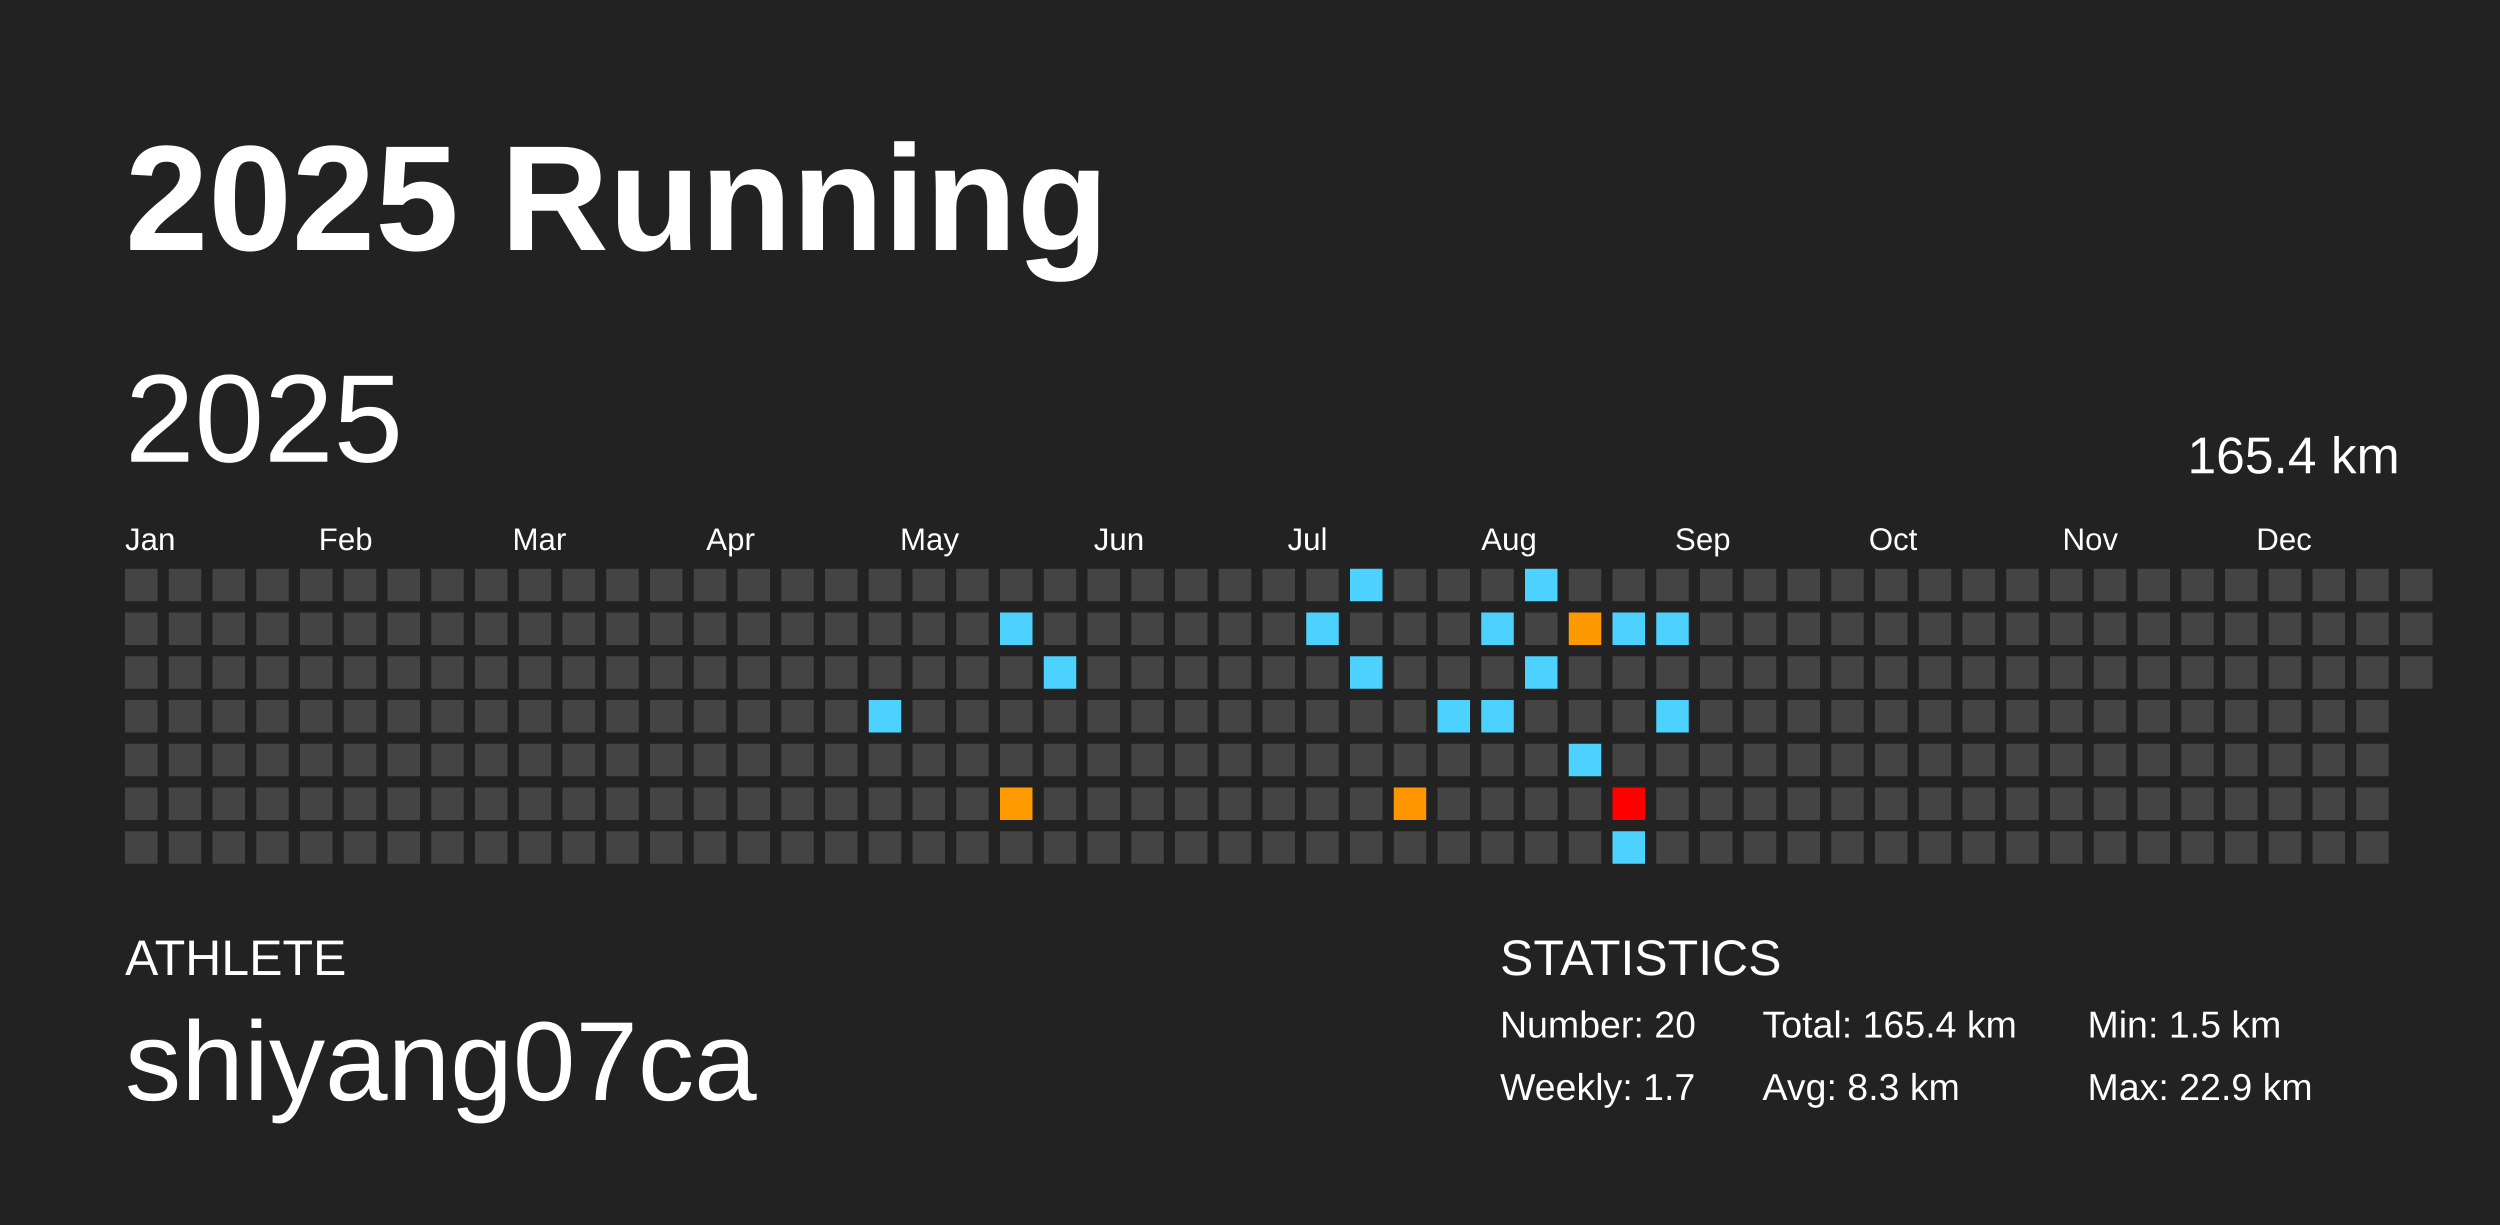
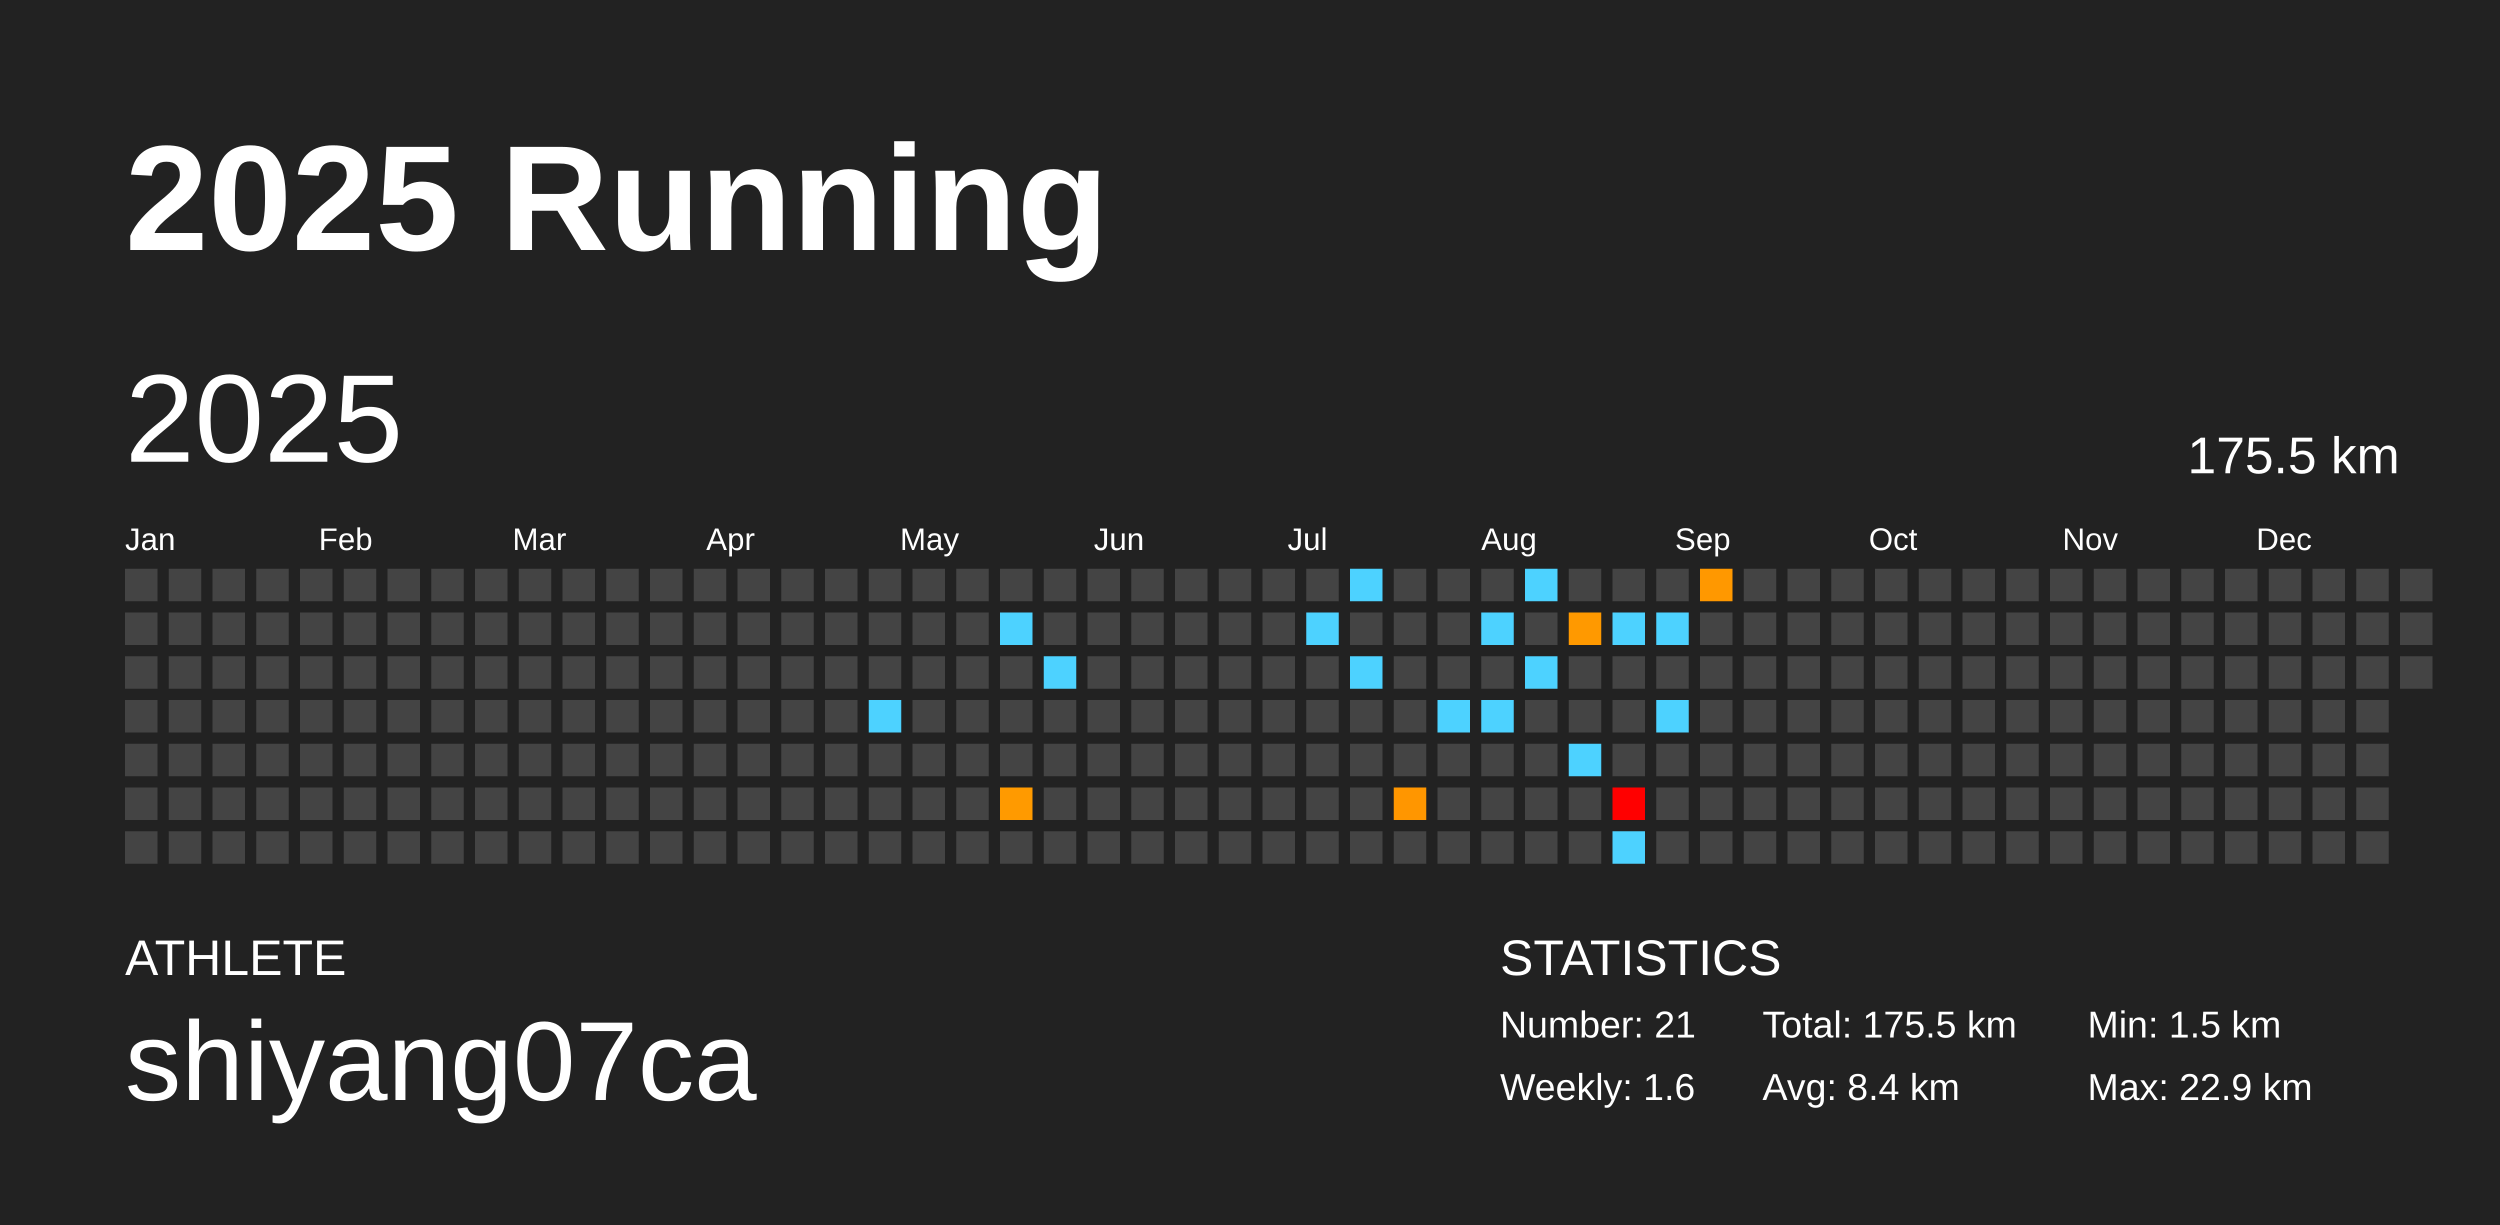
<svg xmlns="http://www.w3.org/2000/svg" baseProfile="full" height="98mm" version="1.1" viewBox="0,0,200,98" width="200mm">
  <defs />
  <rect fill="#222222" height="98" width="200" x="0" y="0" />
  <text fill="#FFFFFF" style="font-size:12px; font-family:Arial; font-weight:bold;" x="10" y="20">2025 Running</text>
  <text fill="#FFFFFF" style="font-size:4px; font-family:Arial" x="10" y="78">ATHLETE</text>
  <text fill="#FFFFFF" style="font-size:9px; font-family:Arial" x="10" y="88">shiyang07ca</text>
  <text fill="#FFFFFF" style="font-size:4px; font-family:Arial" x="120" y="78">STATISTICS</text>
-   <text fill="#FFFFFF" style="font-size:3px; font-family:Arial" x="120" y="83">Number: 20</text>
-   <text fill="#FFFFFF" style="font-size:3px; font-family:Arial" x="120" y="88">Weekly: 1.7</text>
-   <text fill="#FFFFFF" style="font-size:3px; font-family:Arial" x="141" y="83">Total: 165.4 km</text>
-   <text fill="#FFFFFF" style="font-size:3px; font-family:Arial" x="141" y="88">Avg: 8.3 km</text>
+   <text fill="#FFFFFF" style="font-size:3px; font-family:Arial" x="120" y="83">Number: 21</text>
+   <text fill="#FFFFFF" style="font-size:3px; font-family:Arial" x="120" y="88">Weekly: 1.6</text>
+   <text fill="#FFFFFF" style="font-size:3px; font-family:Arial" x="141" y="83">Total: 175.5 km</text>
+   <text fill="#FFFFFF" style="font-size:3px; font-family:Arial" x="141" y="88">Avg: 8.4 km</text>
  <text fill="#FFFFFF" style="font-size:3px; font-family:Arial" x="167" y="83">Min: 1.5 km</text>
  <text fill="#FFFFFF" style="font-size:3px; font-family:Arial" x="167" y="88">Max: 22.9 km</text>
  <text dominant-baseline="hanging" fill="#FFFFFF" style="font-size:10.0px; font-family:Arial;" x="10" y="30">2025</text>
-   <text dominant-baseline="hanging" fill="#FFFFFF" style="font-size:4.125px; font-family:Arial;" x="175" y="35">165.4 km</text>
+   <text dominant-baseline="hanging" fill="#FFFFFF" style="font-size:4.125px; font-family:Arial;" x="175" y="35">175.5 km</text>
  <text fill="#FFFFFF" style="font-size:2.5px; font-family:Arial" x="10.0" y="44">Jan</text>
  <text fill="#FFFFFF" style="font-size:2.5px; font-family:Arial" x="25.5" y="44">Feb</text>
  <text fill="#FFFFFF" style="font-size:2.5px; font-family:Arial" x="41.0" y="44">Mar</text>
  <text fill="#FFFFFF" style="font-size:2.5px; font-family:Arial" x="56.5" y="44">Apr</text>
  <text fill="#FFFFFF" style="font-size:2.5px; font-family:Arial" x="72.0" y="44">May</text>
  <text fill="#FFFFFF" style="font-size:2.5px; font-family:Arial" x="87.5" y="44">Jun</text>
  <text fill="#FFFFFF" style="font-size:2.5px; font-family:Arial" x="103.0" y="44">Jul</text>
  <text fill="#FFFFFF" style="font-size:2.5px; font-family:Arial" x="118.5" y="44">Aug</text>
  <text fill="#FFFFFF" style="font-size:2.5px; font-family:Arial" x="134.0" y="44">Sep</text>
  <text fill="#FFFFFF" style="font-size:2.5px; font-family:Arial" x="149.5" y="44">Oct</text>
  <text fill="#FFFFFF" style="font-size:2.5px; font-family:Arial" x="165.0" y="44">Nov</text>
  <text fill="#FFFFFF" style="font-size:2.5px; font-family:Arial" x="180.5" y="44">Dec</text>
  <rect fill="#444444" height="2.6" width="2.6" x="10.0" y="45.5" />
  <rect fill="#444444" height="2.6" width="2.6" x="10.0" y="49.0" />
  <rect fill="#444444" height="2.6" width="2.6" x="10.0" y="52.5" />
  <rect fill="#444444" height="2.6" width="2.6" x="10.0" y="56.0" />
  <rect fill="#444444" height="2.6" width="2.6" x="10.0" y="59.5" />
  <rect fill="#444444" height="2.6" width="2.6" x="10.0" y="63.0" />
  <rect fill="#444444" height="2.6" width="2.6" x="10.0" y="66.5" />
  <rect fill="#444444" height="2.6" width="2.6" x="13.5" y="45.5" />
  <rect fill="#444444" height="2.6" width="2.6" x="13.5" y="49.0" />
  <rect fill="#444444" height="2.6" width="2.6" x="13.5" y="52.5" />
  <rect fill="#444444" height="2.6" width="2.6" x="13.5" y="56.0" />
  <rect fill="#444444" height="2.6" width="2.6" x="13.5" y="59.5" />
  <rect fill="#444444" height="2.6" width="2.6" x="13.5" y="63.0" />
  <rect fill="#444444" height="2.6" width="2.6" x="13.5" y="66.5" />
  <rect fill="#444444" height="2.6" width="2.6" x="17.0" y="45.5" />
  <rect fill="#444444" height="2.6" width="2.6" x="17.0" y="49.0" />
  <rect fill="#444444" height="2.6" width="2.6" x="17.0" y="52.5" />
  <rect fill="#444444" height="2.6" width="2.6" x="17.0" y="56.0" />
  <rect fill="#444444" height="2.6" width="2.6" x="17.0" y="59.5" />
  <rect fill="#444444" height="2.6" width="2.6" x="17.0" y="63.0" />
  <rect fill="#444444" height="2.6" width="2.6" x="17.0" y="66.5" />
  <rect fill="#444444" height="2.6" width="2.6" x="20.5" y="45.5" />
  <rect fill="#444444" height="2.6" width="2.6" x="20.5" y="49.0" />
  <rect fill="#444444" height="2.6" width="2.6" x="20.5" y="52.5" />
  <rect fill="#444444" height="2.6" width="2.6" x="20.5" y="56.0" />
  <rect fill="#444444" height="2.6" width="2.6" x="20.5" y="59.5" />
  <rect fill="#444444" height="2.6" width="2.6" x="20.5" y="63.0" />
  <rect fill="#444444" height="2.6" width="2.6" x="20.5" y="66.5" />
  <rect fill="#444444" height="2.6" width="2.6" x="24.0" y="45.5" />
  <rect fill="#444444" height="2.6" width="2.6" x="24.0" y="49.0" />
  <rect fill="#444444" height="2.6" width="2.6" x="24.0" y="52.5" />
  <rect fill="#444444" height="2.6" width="2.6" x="24.0" y="56.0" />
  <rect fill="#444444" height="2.6" width="2.6" x="24.0" y="59.5" />
  <rect fill="#444444" height="2.6" width="2.6" x="24.0" y="63.0" />
  <rect fill="#444444" height="2.6" width="2.6" x="24.0" y="66.5" />
  <rect fill="#444444" height="2.6" width="2.6" x="27.5" y="45.5" />
  <rect fill="#444444" height="2.6" width="2.6" x="27.5" y="49.0" />
  <rect fill="#444444" height="2.6" width="2.6" x="27.5" y="52.5" />
  <rect fill="#444444" height="2.6" width="2.6" x="27.5" y="56.0" />
  <rect fill="#444444" height="2.6" width="2.6" x="27.5" y="59.5" />
  <rect fill="#444444" height="2.6" width="2.6" x="27.5" y="63.0" />
  <rect fill="#444444" height="2.6" width="2.6" x="27.5" y="66.5" />
  <rect fill="#444444" height="2.6" width="2.6" x="31.0" y="45.5" />
  <rect fill="#444444" height="2.6" width="2.6" x="31.0" y="49.0" />
  <rect fill="#444444" height="2.6" width="2.6" x="31.0" y="52.5" />
  <rect fill="#444444" height="2.6" width="2.6" x="31.0" y="56.0" />
  <rect fill="#444444" height="2.6" width="2.6" x="31.0" y="59.5" />
  <rect fill="#444444" height="2.6" width="2.6" x="31.0" y="63.0" />
  <rect fill="#444444" height="2.6" width="2.6" x="31.0" y="66.5" />
  <rect fill="#444444" height="2.6" width="2.6" x="34.5" y="45.5" />
  <rect fill="#444444" height="2.6" width="2.6" x="34.5" y="49.0" />
  <rect fill="#444444" height="2.6" width="2.6" x="34.5" y="52.5" />
  <rect fill="#444444" height="2.6" width="2.6" x="34.5" y="56.0" />
  <rect fill="#444444" height="2.6" width="2.6" x="34.5" y="59.5" />
  <rect fill="#444444" height="2.6" width="2.6" x="34.5" y="63.0" />
  <rect fill="#444444" height="2.6" width="2.6" x="34.5" y="66.5" />
  <rect fill="#444444" height="2.6" width="2.6" x="38.0" y="45.5" />
  <rect fill="#444444" height="2.6" width="2.6" x="38.0" y="49.0" />
  <rect fill="#444444" height="2.6" width="2.6" x="38.0" y="52.5" />
  <rect fill="#444444" height="2.6" width="2.6" x="38.0" y="56.0" />
  <rect fill="#444444" height="2.6" width="2.6" x="38.0" y="59.5" />
  <rect fill="#444444" height="2.6" width="2.6" x="38.0" y="63.0" />
  <rect fill="#444444" height="2.6" width="2.6" x="38.0" y="66.5" />
  <rect fill="#444444" height="2.6" width="2.6" x="41.5" y="45.5" />
  <rect fill="#444444" height="2.6" width="2.6" x="41.5" y="49.0" />
  <rect fill="#444444" height="2.6" width="2.6" x="41.5" y="52.5" />
  <rect fill="#444444" height="2.6" width="2.6" x="41.5" y="56.0" />
  <rect fill="#444444" height="2.6" width="2.6" x="41.5" y="59.5" />
  <rect fill="#444444" height="2.6" width="2.6" x="41.5" y="63.0" />
  <rect fill="#444444" height="2.6" width="2.6" x="41.5" y="66.5" />
  <rect fill="#444444" height="2.6" width="2.6" x="45.0" y="45.5" />
  <rect fill="#444444" height="2.6" width="2.6" x="45.0" y="49.0" />
  <rect fill="#444444" height="2.6" width="2.6" x="45.0" y="52.5" />
  <rect fill="#444444" height="2.6" width="2.6" x="45.0" y="56.0" />
  <rect fill="#444444" height="2.6" width="2.6" x="45.0" y="59.5" />
  <rect fill="#444444" height="2.6" width="2.6" x="45.0" y="63.0" />
  <rect fill="#444444" height="2.6" width="2.6" x="45.0" y="66.5" />
  <rect fill="#444444" height="2.6" width="2.6" x="48.5" y="45.5" />
  <rect fill="#444444" height="2.6" width="2.6" x="48.5" y="49.0" />
  <rect fill="#444444" height="2.6" width="2.6" x="48.5" y="52.5" />
  <rect fill="#444444" height="2.6" width="2.6" x="48.5" y="56.0" />
  <rect fill="#444444" height="2.6" width="2.6" x="48.5" y="59.5" />
  <rect fill="#444444" height="2.6" width="2.6" x="48.5" y="63.0" />
  <rect fill="#444444" height="2.6" width="2.6" x="48.5" y="66.5" />
  <rect fill="#444444" height="2.6" width="2.6" x="52.0" y="45.5" />
  <rect fill="#444444" height="2.6" width="2.6" x="52.0" y="49.0" />
  <rect fill="#444444" height="2.6" width="2.6" x="52.0" y="52.5" />
  <rect fill="#444444" height="2.6" width="2.6" x="52.0" y="56.0" />
  <rect fill="#444444" height="2.6" width="2.6" x="52.0" y="59.5" />
  <rect fill="#444444" height="2.6" width="2.6" x="52.0" y="63.0" />
  <rect fill="#444444" height="2.6" width="2.6" x="52.0" y="66.5" />
  <rect fill="#444444" height="2.6" width="2.6" x="55.5" y="45.5" />
  <rect fill="#444444" height="2.6" width="2.6" x="55.5" y="49.0" />
  <rect fill="#444444" height="2.6" width="2.6" x="55.5" y="52.5" />
  <rect fill="#444444" height="2.6" width="2.6" x="55.5" y="56.0" />
  <rect fill="#444444" height="2.6" width="2.6" x="55.5" y="59.5" />
  <rect fill="#444444" height="2.6" width="2.6" x="55.5" y="63.0" />
  <rect fill="#444444" height="2.6" width="2.6" x="55.5" y="66.5" />
  <rect fill="#444444" height="2.6" width="2.6" x="59.0" y="45.5" />
  <rect fill="#444444" height="2.6" width="2.6" x="59.0" y="49.0" />
  <rect fill="#444444" height="2.6" width="2.6" x="59.0" y="52.5" />
  <rect fill="#444444" height="2.6" width="2.6" x="59.0" y="56.0" />
  <rect fill="#444444" height="2.6" width="2.6" x="59.0" y="59.5" />
  <rect fill="#444444" height="2.6" width="2.6" x="59.0" y="63.0" />
  <rect fill="#444444" height="2.6" width="2.6" x="59.0" y="66.5" />
  <rect fill="#444444" height="2.6" width="2.6" x="62.5" y="45.5" />
  <rect fill="#444444" height="2.6" width="2.6" x="62.5" y="49.0" />
  <rect fill="#444444" height="2.6" width="2.6" x="62.5" y="52.5" />
  <rect fill="#444444" height="2.6" width="2.6" x="62.5" y="56.0" />
  <rect fill="#444444" height="2.6" width="2.6" x="62.5" y="59.5" />
  <rect fill="#444444" height="2.6" width="2.6" x="62.5" y="63.0" />
  <rect fill="#444444" height="2.6" width="2.6" x="62.5" y="66.5" />
  <rect fill="#444444" height="2.6" width="2.6" x="66.0" y="45.5" />
  <rect fill="#444444" height="2.6" width="2.6" x="66.0" y="49.0" />
  <rect fill="#444444" height="2.6" width="2.6" x="66.0" y="52.5" />
  <rect fill="#444444" height="2.6" width="2.6" x="66.0" y="56.0" />
  <rect fill="#444444" height="2.6" width="2.6" x="66.0" y="59.5" />
  <rect fill="#444444" height="2.6" width="2.6" x="66.0" y="63.0" />
  <rect fill="#444444" height="2.6" width="2.6" x="66.0" y="66.5" />
  <rect fill="#444444" height="2.6" width="2.6" x="69.5" y="45.5" />
  <rect fill="#444444" height="2.6" width="2.6" x="69.5" y="49.0" />
  <rect fill="#444444" height="2.6" width="2.6" x="69.5" y="52.5" />
  <rect fill="#4dd2ff" height="2.6" width="2.6" x="69.5" y="56.0" />
  <rect fill="#444444" height="2.6" width="2.6" x="69.5" y="59.5" />
  <rect fill="#444444" height="2.6" width="2.6" x="69.5" y="63.0" />
  <rect fill="#444444" height="2.6" width="2.6" x="69.5" y="66.5" />
  <rect fill="#444444" height="2.6" width="2.6" x="73.0" y="45.5" />
  <rect fill="#444444" height="2.6" width="2.6" x="73.0" y="49.0" />
  <rect fill="#444444" height="2.6" width="2.6" x="73.0" y="52.5" />
  <rect fill="#444444" height="2.6" width="2.6" x="73.0" y="56.0" />
  <rect fill="#444444" height="2.6" width="2.6" x="73.0" y="59.5" />
  <rect fill="#444444" height="2.6" width="2.6" x="73.0" y="63.0" />
  <rect fill="#444444" height="2.6" width="2.6" x="73.0" y="66.5" />
  <rect fill="#444444" height="2.6" width="2.6" x="76.5" y="45.5" />
  <rect fill="#444444" height="2.6" width="2.6" x="76.5" y="49.0" />
  <rect fill="#444444" height="2.6" width="2.6" x="76.5" y="52.5" />
  <rect fill="#444444" height="2.6" width="2.6" x="76.5" y="56.0" />
  <rect fill="#444444" height="2.6" width="2.6" x="76.5" y="59.5" />
  <rect fill="#444444" height="2.6" width="2.6" x="76.5" y="63.0" />
  <rect fill="#444444" height="2.6" width="2.6" x="76.5" y="66.5" />
  <rect fill="#444444" height="2.6" width="2.6" x="80.0" y="45.5" />
  <rect fill="#4dd2ff" height="2.6" width="2.6" x="80.0" y="49.0" />
  <rect fill="#444444" height="2.6" width="2.6" x="80.0" y="52.5" />
  <rect fill="#444444" height="2.6" width="2.6" x="80.0" y="56.0" />
  <rect fill="#444444" height="2.6" width="2.6" x="80.0" y="59.5" />
  <rect fill="#ff9a00" height="2.6" width="2.6" x="80.0" y="63.0" />
  <rect fill="#444444" height="2.6" width="2.6" x="80.0" y="66.5" />
  <rect fill="#444444" height="2.6" width="2.6" x="83.5" y="45.5" />
  <rect fill="#444444" height="2.6" width="2.6" x="83.5" y="49.0" />
  <rect fill="#4dd2ff" height="2.6" width="2.6" x="83.5" y="52.5" />
  <rect fill="#444444" height="2.6" width="2.6" x="83.5" y="56.0" />
  <rect fill="#444444" height="2.6" width="2.6" x="83.5" y="59.5" />
  <rect fill="#444444" height="2.6" width="2.6" x="83.5" y="63.0" />
  <rect fill="#444444" height="2.6" width="2.6" x="83.5" y="66.5" />
  <rect fill="#444444" height="2.6" width="2.6" x="87.0" y="45.5" />
  <rect fill="#444444" height="2.6" width="2.6" x="87.0" y="49.0" />
  <rect fill="#444444" height="2.6" width="2.6" x="87.0" y="52.5" />
  <rect fill="#444444" height="2.6" width="2.6" x="87.0" y="56.0" />
  <rect fill="#444444" height="2.6" width="2.6" x="87.0" y="59.5" />
  <rect fill="#444444" height="2.6" width="2.6" x="87.0" y="63.0" />
  <rect fill="#444444" height="2.6" width="2.6" x="87.0" y="66.5" />
  <rect fill="#444444" height="2.6" width="2.6" x="90.5" y="45.5" />
  <rect fill="#444444" height="2.6" width="2.6" x="90.5" y="49.0" />
  <rect fill="#444444" height="2.6" width="2.6" x="90.5" y="52.5" />
  <rect fill="#444444" height="2.6" width="2.6" x="90.5" y="56.0" />
  <rect fill="#444444" height="2.6" width="2.6" x="90.5" y="59.5" />
  <rect fill="#444444" height="2.6" width="2.6" x="90.5" y="63.0" />
  <rect fill="#444444" height="2.6" width="2.6" x="90.5" y="66.5" />
  <rect fill="#444444" height="2.6" width="2.6" x="94.0" y="45.5" />
  <rect fill="#444444" height="2.6" width="2.6" x="94.0" y="49.0" />
  <rect fill="#444444" height="2.6" width="2.6" x="94.0" y="52.5" />
  <rect fill="#444444" height="2.6" width="2.6" x="94.0" y="56.0" />
  <rect fill="#444444" height="2.6" width="2.6" x="94.0" y="59.5" />
  <rect fill="#444444" height="2.6" width="2.6" x="94.0" y="63.0" />
  <rect fill="#444444" height="2.6" width="2.6" x="94.0" y="66.5" />
  <rect fill="#444444" height="2.6" width="2.6" x="97.5" y="45.5" />
  <rect fill="#444444" height="2.6" width="2.6" x="97.5" y="49.0" />
  <rect fill="#444444" height="2.6" width="2.6" x="97.5" y="52.5" />
  <rect fill="#444444" height="2.6" width="2.6" x="97.5" y="56.0" />
  <rect fill="#444444" height="2.6" width="2.6" x="97.5" y="59.5" />
  <rect fill="#444444" height="2.6" width="2.6" x="97.5" y="63.0" />
  <rect fill="#444444" height="2.6" width="2.6" x="97.5" y="66.5" />
  <rect fill="#444444" height="2.6" width="2.6" x="101.0" y="45.5" />
  <rect fill="#444444" height="2.6" width="2.6" x="101.0" y="49.0" />
  <rect fill="#444444" height="2.6" width="2.6" x="101.0" y="52.5" />
  <rect fill="#444444" height="2.6" width="2.6" x="101.0" y="56.0" />
  <rect fill="#444444" height="2.6" width="2.6" x="101.0" y="59.5" />
  <rect fill="#444444" height="2.6" width="2.6" x="101.0" y="63.0" />
  <rect fill="#444444" height="2.6" width="2.6" x="101.0" y="66.5" />
  <rect fill="#444444" height="2.6" width="2.6" x="104.5" y="45.5" />
  <rect fill="#4dd2ff" height="2.6" width="2.6" x="104.5" y="49.0" />
  <rect fill="#444444" height="2.6" width="2.6" x="104.5" y="52.5" />
  <rect fill="#444444" height="2.6" width="2.6" x="104.5" y="56.0" />
  <rect fill="#444444" height="2.6" width="2.6" x="104.5" y="59.5" />
  <rect fill="#444444" height="2.6" width="2.6" x="104.5" y="63.0" />
  <rect fill="#444444" height="2.6" width="2.6" x="104.5" y="66.5" />
  <rect fill="#4dd2ff" height="2.6" width="2.6" x="108.0" y="45.5" />
  <rect fill="#444444" height="2.6" width="2.6" x="108.0" y="49.0" />
  <rect fill="#4dd2ff" height="2.6" width="2.6" x="108.0" y="52.5" />
  <rect fill="#444444" height="2.6" width="2.6" x="108.0" y="56.0" />
  <rect fill="#444444" height="2.6" width="2.6" x="108.0" y="59.5" />
  <rect fill="#444444" height="2.6" width="2.6" x="108.0" y="63.0" />
  <rect fill="#444444" height="2.6" width="2.6" x="108.0" y="66.5" />
  <rect fill="#444444" height="2.6" width="2.6" x="111.5" y="45.5" />
  <rect fill="#444444" height="2.6" width="2.6" x="111.5" y="49.0" />
  <rect fill="#444444" height="2.6" width="2.6" x="111.5" y="52.5" />
  <rect fill="#444444" height="2.6" width="2.6" x="111.5" y="56.0" />
  <rect fill="#444444" height="2.6" width="2.6" x="111.5" y="59.5" />
  <rect fill="#ff9600" height="2.6" width="2.6" x="111.5" y="63.0" />
  <rect fill="#444444" height="2.6" width="2.6" x="111.5" y="66.5" />
  <rect fill="#444444" height="2.6" width="2.6" x="115.0" y="45.5" />
  <rect fill="#444444" height="2.6" width="2.6" x="115.0" y="49.0" />
  <rect fill="#444444" height="2.6" width="2.6" x="115.0" y="52.5" />
  <rect fill="#4dd2ff" height="2.6" width="2.6" x="115.0" y="56.0" />
  <rect fill="#444444" height="2.6" width="2.6" x="115.0" y="59.5" />
  <rect fill="#444444" height="2.6" width="2.6" x="115.0" y="63.0" />
  <rect fill="#444444" height="2.6" width="2.6" x="115.0" y="66.5" />
  <rect fill="#444444" height="2.6" width="2.6" x="118.5" y="45.5" />
  <rect fill="#4dd2ff" height="2.6" width="2.6" x="118.5" y="49.0" />
  <rect fill="#444444" height="2.6" width="2.6" x="118.5" y="52.5" />
  <rect fill="#4dd2ff" height="2.6" width="2.6" x="118.5" y="56.0" />
  <rect fill="#444444" height="2.6" width="2.6" x="118.5" y="59.5" />
  <rect fill="#444444" height="2.6" width="2.6" x="118.5" y="63.0" />
  <rect fill="#444444" height="2.6" width="2.6" x="118.5" y="66.5" />
  <rect fill="#4dd2ff" height="2.6" width="2.6" x="122.0" y="45.5" />
  <rect fill="#444444" height="2.6" width="2.6" x="122.0" y="49.0" />
  <rect fill="#4dd2ff" height="2.6" width="2.6" x="122.0" y="52.5" />
  <rect fill="#444444" height="2.6" width="2.6" x="122.0" y="56.0" />
  <rect fill="#444444" height="2.6" width="2.6" x="122.0" y="59.5" />
  <rect fill="#444444" height="2.6" width="2.6" x="122.0" y="63.0" />
  <rect fill="#444444" height="2.6" width="2.6" x="122.0" y="66.5" />
  <rect fill="#444444" height="2.6" width="2.6" x="125.5" y="45.5" />
  <rect fill="#ff9900" height="2.6" width="2.6" x="125.5" y="49.0" />
  <rect fill="#444444" height="2.6" width="2.6" x="125.5" y="52.5" />
  <rect fill="#444444" height="2.6" width="2.6" x="125.5" y="56.0" />
  <rect fill="#4dd2ff" height="2.6" width="2.6" x="125.5" y="59.5" />
  <rect fill="#444444" height="2.6" width="2.6" x="125.5" y="63.0" />
  <rect fill="#444444" height="2.6" width="2.6" x="125.5" y="66.5" />
  <rect fill="#444444" height="2.6" width="2.6" x="129.0" y="45.5" />
  <rect fill="#4dd2ff" height="2.6" width="2.6" x="129.0" y="49.0" />
  <rect fill="#444444" height="2.6" width="2.6" x="129.0" y="52.5" />
  <rect fill="#444444" height="2.6" width="2.6" x="129.0" y="56.0" />
  <rect fill="#444444" height="2.6" width="2.6" x="129.0" y="59.5" />
  <rect fill="red" height="2.6" width="2.6" x="129.0" y="63.0" />
  <rect fill="#4dd2ff" height="2.6" width="2.6" x="129.0" y="66.5" />
  <rect fill="#444444" height="2.6" width="2.6" x="132.5" y="45.5" />
  <rect fill="#4dd2ff" height="2.6" width="2.6" x="132.5" y="49.0" />
  <rect fill="#444444" height="2.6" width="2.6" x="132.5" y="52.5" />
  <rect fill="#4dd2ff" height="2.6" width="2.6" x="132.5" y="56.0" />
  <rect fill="#444444" height="2.6" width="2.6" x="132.5" y="59.5" />
  <rect fill="#444444" height="2.6" width="2.6" x="132.5" y="63.0" />
  <rect fill="#444444" height="2.6" width="2.6" x="132.5" y="66.5" />
-   <rect fill="#444444" height="2.6" width="2.6" x="136.0" y="45.5" />
+   <rect fill="#ff9800" height="2.6" width="2.6" x="136.0" y="45.5" />
  <rect fill="#444444" height="2.6" width="2.6" x="136.0" y="49.0" />
  <rect fill="#444444" height="2.6" width="2.6" x="136.0" y="52.5" />
  <rect fill="#444444" height="2.6" width="2.6" x="136.0" y="56.0" />
  <rect fill="#444444" height="2.6" width="2.6" x="136.0" y="59.5" />
  <rect fill="#444444" height="2.6" width="2.6" x="136.0" y="63.0" />
  <rect fill="#444444" height="2.6" width="2.6" x="136.0" y="66.5" />
  <rect fill="#444444" height="2.6" width="2.6" x="139.5" y="45.5" />
  <rect fill="#444444" height="2.6" width="2.6" x="139.5" y="49.0" />
  <rect fill="#444444" height="2.6" width="2.6" x="139.5" y="52.5" />
  <rect fill="#444444" height="2.6" width="2.6" x="139.5" y="56.0" />
  <rect fill="#444444" height="2.6" width="2.6" x="139.5" y="59.5" />
  <rect fill="#444444" height="2.6" width="2.6" x="139.5" y="63.0" />
  <rect fill="#444444" height="2.6" width="2.6" x="139.5" y="66.5" />
  <rect fill="#444444" height="2.6" width="2.6" x="143.0" y="45.5" />
  <rect fill="#444444" height="2.6" width="2.6" x="143.0" y="49.0" />
  <rect fill="#444444" height="2.6" width="2.6" x="143.0" y="52.5" />
  <rect fill="#444444" height="2.6" width="2.6" x="143.0" y="56.0" />
  <rect fill="#444444" height="2.6" width="2.6" x="143.0" y="59.5" />
  <rect fill="#444444" height="2.6" width="2.6" x="143.0" y="63.0" />
  <rect fill="#444444" height="2.6" width="2.6" x="143.0" y="66.5" />
  <rect fill="#444444" height="2.6" width="2.6" x="146.5" y="45.5" />
  <rect fill="#444444" height="2.6" width="2.6" x="146.5" y="49.0" />
  <rect fill="#444444" height="2.6" width="2.6" x="146.5" y="52.5" />
  <rect fill="#444444" height="2.6" width="2.6" x="146.5" y="56.0" />
  <rect fill="#444444" height="2.6" width="2.6" x="146.5" y="59.5" />
  <rect fill="#444444" height="2.6" width="2.6" x="146.5" y="63.0" />
  <rect fill="#444444" height="2.6" width="2.6" x="146.5" y="66.5" />
  <rect fill="#444444" height="2.6" width="2.6" x="150.0" y="45.5" />
  <rect fill="#444444" height="2.6" width="2.6" x="150.0" y="49.0" />
  <rect fill="#444444" height="2.6" width="2.6" x="150.0" y="52.5" />
  <rect fill="#444444" height="2.6" width="2.6" x="150.0" y="56.0" />
  <rect fill="#444444" height="2.6" width="2.6" x="150.0" y="59.5" />
  <rect fill="#444444" height="2.6" width="2.6" x="150.0" y="63.0" />
  <rect fill="#444444" height="2.6" width="2.6" x="150.0" y="66.5" />
  <rect fill="#444444" height="2.6" width="2.6" x="153.5" y="45.5" />
  <rect fill="#444444" height="2.6" width="2.6" x="153.5" y="49.0" />
  <rect fill="#444444" height="2.6" width="2.6" x="153.5" y="52.5" />
  <rect fill="#444444" height="2.6" width="2.6" x="153.5" y="56.0" />
  <rect fill="#444444" height="2.6" width="2.6" x="153.5" y="59.5" />
  <rect fill="#444444" height="2.6" width="2.6" x="153.5" y="63.0" />
  <rect fill="#444444" height="2.6" width="2.6" x="153.5" y="66.5" />
  <rect fill="#444444" height="2.6" width="2.6" x="157.0" y="45.5" />
  <rect fill="#444444" height="2.6" width="2.6" x="157.0" y="49.0" />
  <rect fill="#444444" height="2.6" width="2.6" x="157.0" y="52.5" />
  <rect fill="#444444" height="2.6" width="2.6" x="157.0" y="56.0" />
  <rect fill="#444444" height="2.6" width="2.6" x="157.0" y="59.5" />
  <rect fill="#444444" height="2.6" width="2.6" x="157.0" y="63.0" />
  <rect fill="#444444" height="2.6" width="2.6" x="157.0" y="66.5" />
  <rect fill="#444444" height="2.6" width="2.6" x="160.5" y="45.5" />
  <rect fill="#444444" height="2.6" width="2.6" x="160.5" y="49.0" />
  <rect fill="#444444" height="2.6" width="2.6" x="160.5" y="52.5" />
  <rect fill="#444444" height="2.6" width="2.6" x="160.5" y="56.0" />
  <rect fill="#444444" height="2.6" width="2.6" x="160.5" y="59.5" />
  <rect fill="#444444" height="2.6" width="2.6" x="160.5" y="63.0" />
  <rect fill="#444444" height="2.6" width="2.6" x="160.5" y="66.5" />
  <rect fill="#444444" height="2.6" width="2.6" x="164.0" y="45.5" />
  <rect fill="#444444" height="2.6" width="2.6" x="164.0" y="49.0" />
  <rect fill="#444444" height="2.6" width="2.6" x="164.0" y="52.5" />
  <rect fill="#444444" height="2.6" width="2.6" x="164.0" y="56.0" />
  <rect fill="#444444" height="2.6" width="2.6" x="164.0" y="59.5" />
  <rect fill="#444444" height="2.6" width="2.6" x="164.0" y="63.0" />
  <rect fill="#444444" height="2.6" width="2.6" x="164.0" y="66.5" />
  <rect fill="#444444" height="2.6" width="2.6" x="167.5" y="45.5" />
  <rect fill="#444444" height="2.6" width="2.6" x="167.5" y="49.0" />
  <rect fill="#444444" height="2.6" width="2.6" x="167.5" y="52.5" />
  <rect fill="#444444" height="2.6" width="2.6" x="167.5" y="56.0" />
  <rect fill="#444444" height="2.6" width="2.6" x="167.5" y="59.5" />
  <rect fill="#444444" height="2.6" width="2.6" x="167.5" y="63.0" />
  <rect fill="#444444" height="2.6" width="2.6" x="167.5" y="66.5" />
  <rect fill="#444444" height="2.6" width="2.6" x="171.0" y="45.5" />
  <rect fill="#444444" height="2.6" width="2.6" x="171.0" y="49.0" />
  <rect fill="#444444" height="2.6" width="2.6" x="171.0" y="52.5" />
  <rect fill="#444444" height="2.6" width="2.6" x="171.0" y="56.0" />
  <rect fill="#444444" height="2.6" width="2.6" x="171.0" y="59.5" />
  <rect fill="#444444" height="2.6" width="2.6" x="171.0" y="63.0" />
  <rect fill="#444444" height="2.6" width="2.6" x="171.0" y="66.5" />
  <rect fill="#444444" height="2.6" width="2.6" x="174.5" y="45.5" />
  <rect fill="#444444" height="2.6" width="2.6" x="174.5" y="49.0" />
  <rect fill="#444444" height="2.6" width="2.6" x="174.5" y="52.5" />
  <rect fill="#444444" height="2.6" width="2.6" x="174.5" y="56.0" />
  <rect fill="#444444" height="2.6" width="2.6" x="174.5" y="59.5" />
  <rect fill="#444444" height="2.6" width="2.6" x="174.5" y="63.0" />
  <rect fill="#444444" height="2.6" width="2.6" x="174.5" y="66.5" />
  <rect fill="#444444" height="2.6" width="2.6" x="178.0" y="45.5" />
  <rect fill="#444444" height="2.6" width="2.6" x="178.0" y="49.0" />
  <rect fill="#444444" height="2.6" width="2.6" x="178.0" y="52.5" />
  <rect fill="#444444" height="2.6" width="2.6" x="178.0" y="56.0" />
  <rect fill="#444444" height="2.6" width="2.6" x="178.0" y="59.5" />
  <rect fill="#444444" height="2.6" width="2.6" x="178.0" y="63.0" />
  <rect fill="#444444" height="2.6" width="2.6" x="178.0" y="66.5" />
  <rect fill="#444444" height="2.6" width="2.6" x="181.5" y="45.5" />
  <rect fill="#444444" height="2.6" width="2.6" x="181.5" y="49.0" />
  <rect fill="#444444" height="2.6" width="2.6" x="181.5" y="52.5" />
  <rect fill="#444444" height="2.6" width="2.6" x="181.5" y="56.0" />
  <rect fill="#444444" height="2.6" width="2.6" x="181.5" y="59.5" />
  <rect fill="#444444" height="2.6" width="2.6" x="181.5" y="63.0" />
  <rect fill="#444444" height="2.6" width="2.6" x="181.5" y="66.5" />
  <rect fill="#444444" height="2.6" width="2.6" x="185.0" y="45.5" />
  <rect fill="#444444" height="2.6" width="2.6" x="185.0" y="49.0" />
  <rect fill="#444444" height="2.6" width="2.6" x="185.0" y="52.5" />
  <rect fill="#444444" height="2.6" width="2.6" x="185.0" y="56.0" />
  <rect fill="#444444" height="2.6" width="2.6" x="185.0" y="59.5" />
  <rect fill="#444444" height="2.6" width="2.6" x="185.0" y="63.0" />
  <rect fill="#444444" height="2.6" width="2.6" x="185.0" y="66.5" />
  <rect fill="#444444" height="2.6" width="2.6" x="188.5" y="45.5" />
  <rect fill="#444444" height="2.6" width="2.6" x="188.5" y="49.0" />
  <rect fill="#444444" height="2.6" width="2.6" x="188.5" y="52.5" />
  <rect fill="#444444" height="2.6" width="2.6" x="188.5" y="56.0" />
  <rect fill="#444444" height="2.6" width="2.6" x="188.5" y="59.5" />
  <rect fill="#444444" height="2.6" width="2.6" x="188.5" y="63.0" />
  <rect fill="#444444" height="2.6" width="2.6" x="188.5" y="66.5" />
  <rect fill="#444444" height="2.6" width="2.6" x="192.0" y="45.5" />
  <rect fill="#444444" height="2.6" width="2.6" x="192.0" y="49.0" />
  <rect fill="#444444" height="2.6" width="2.6" x="192.0" y="52.5" />
</svg>
